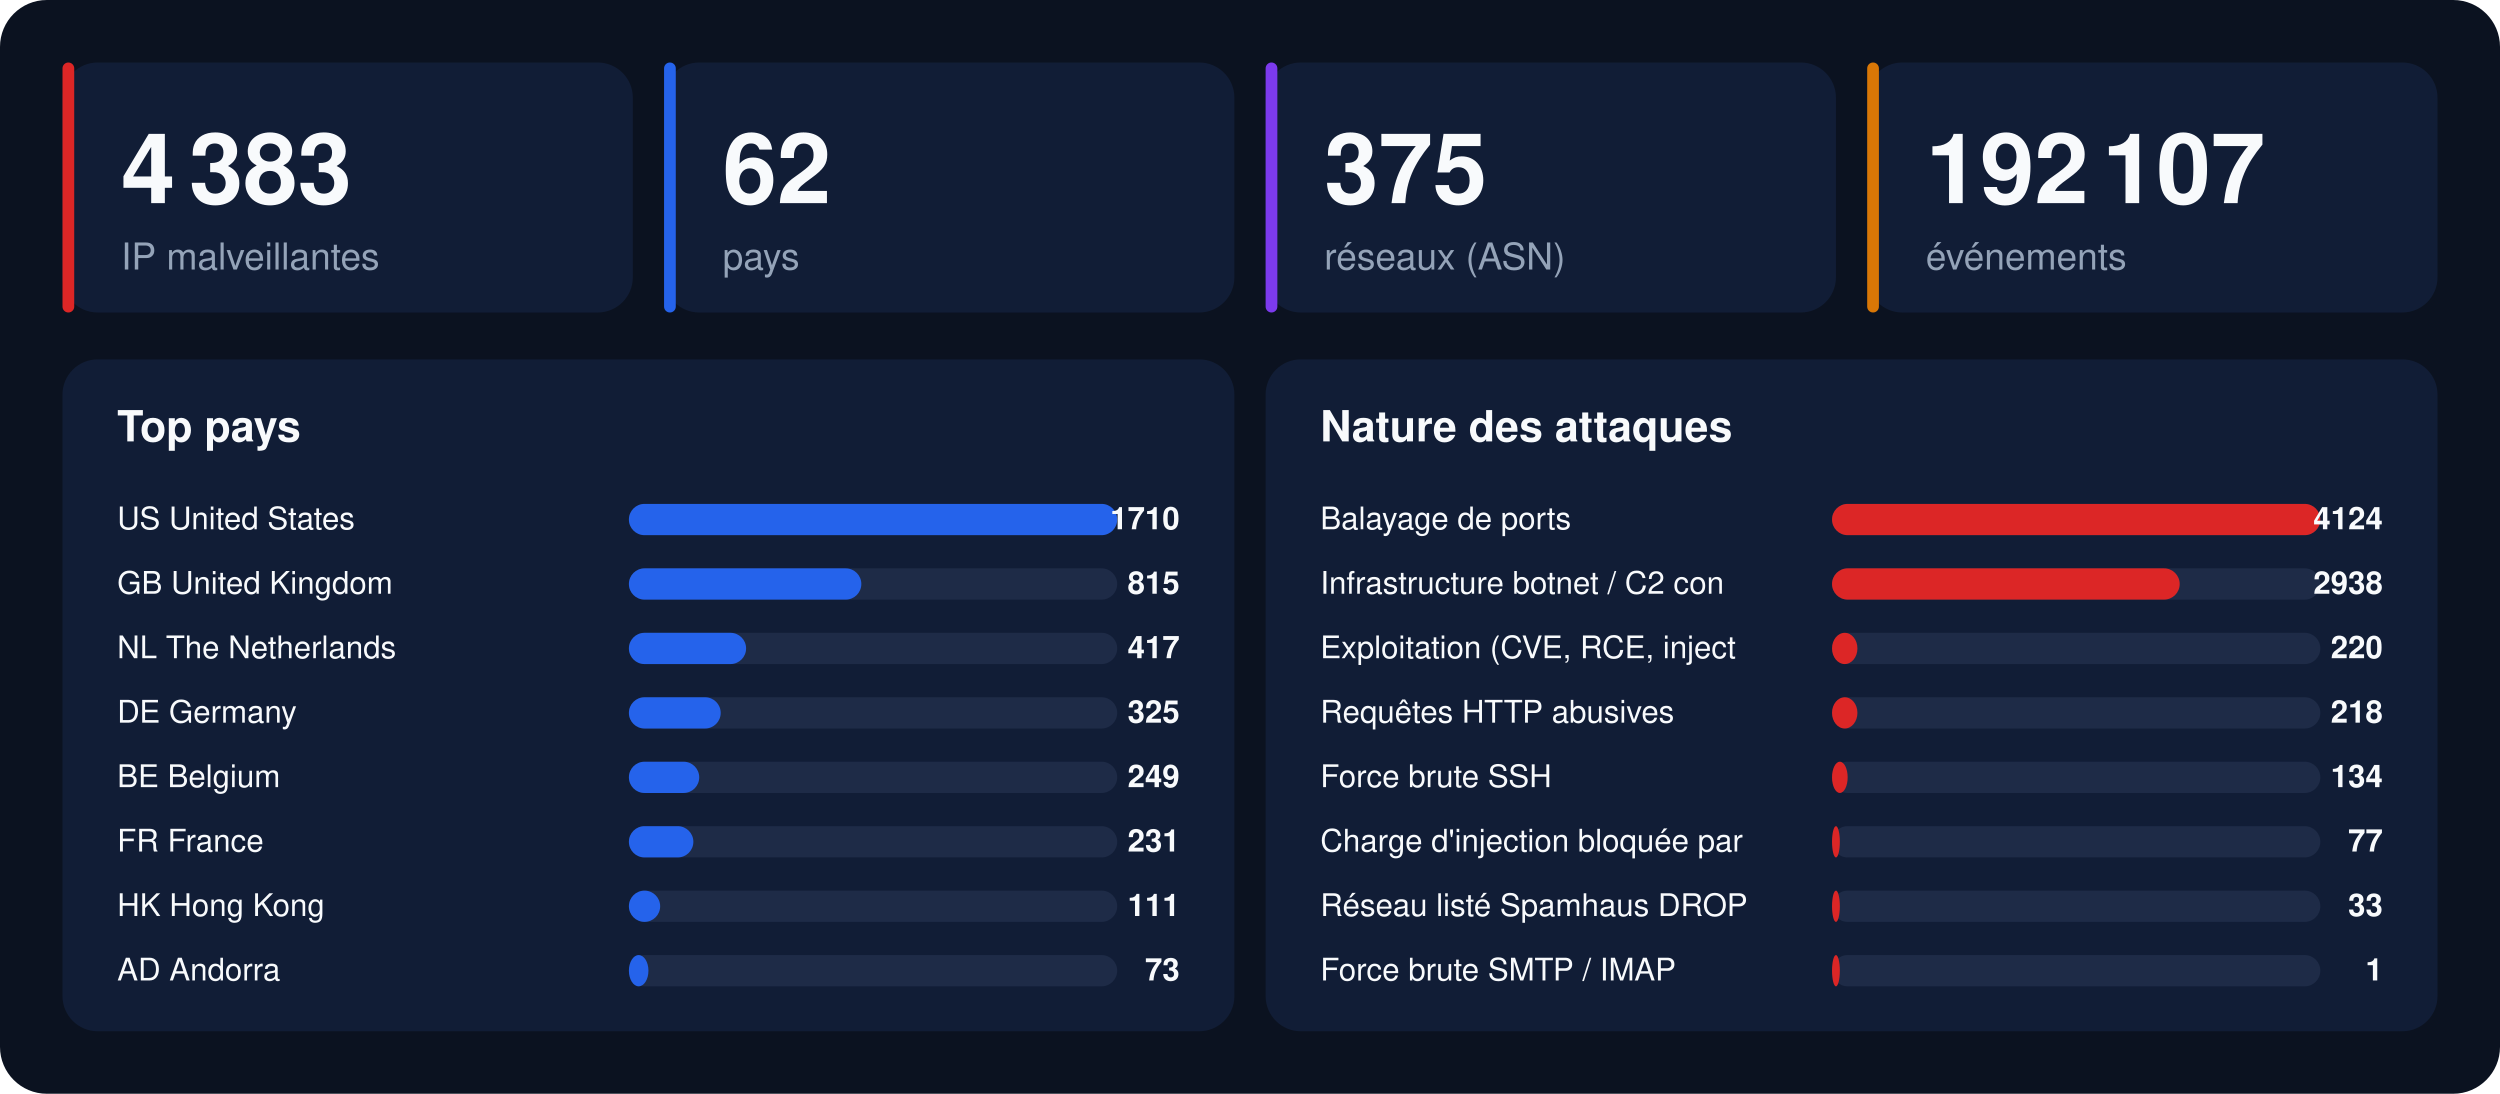
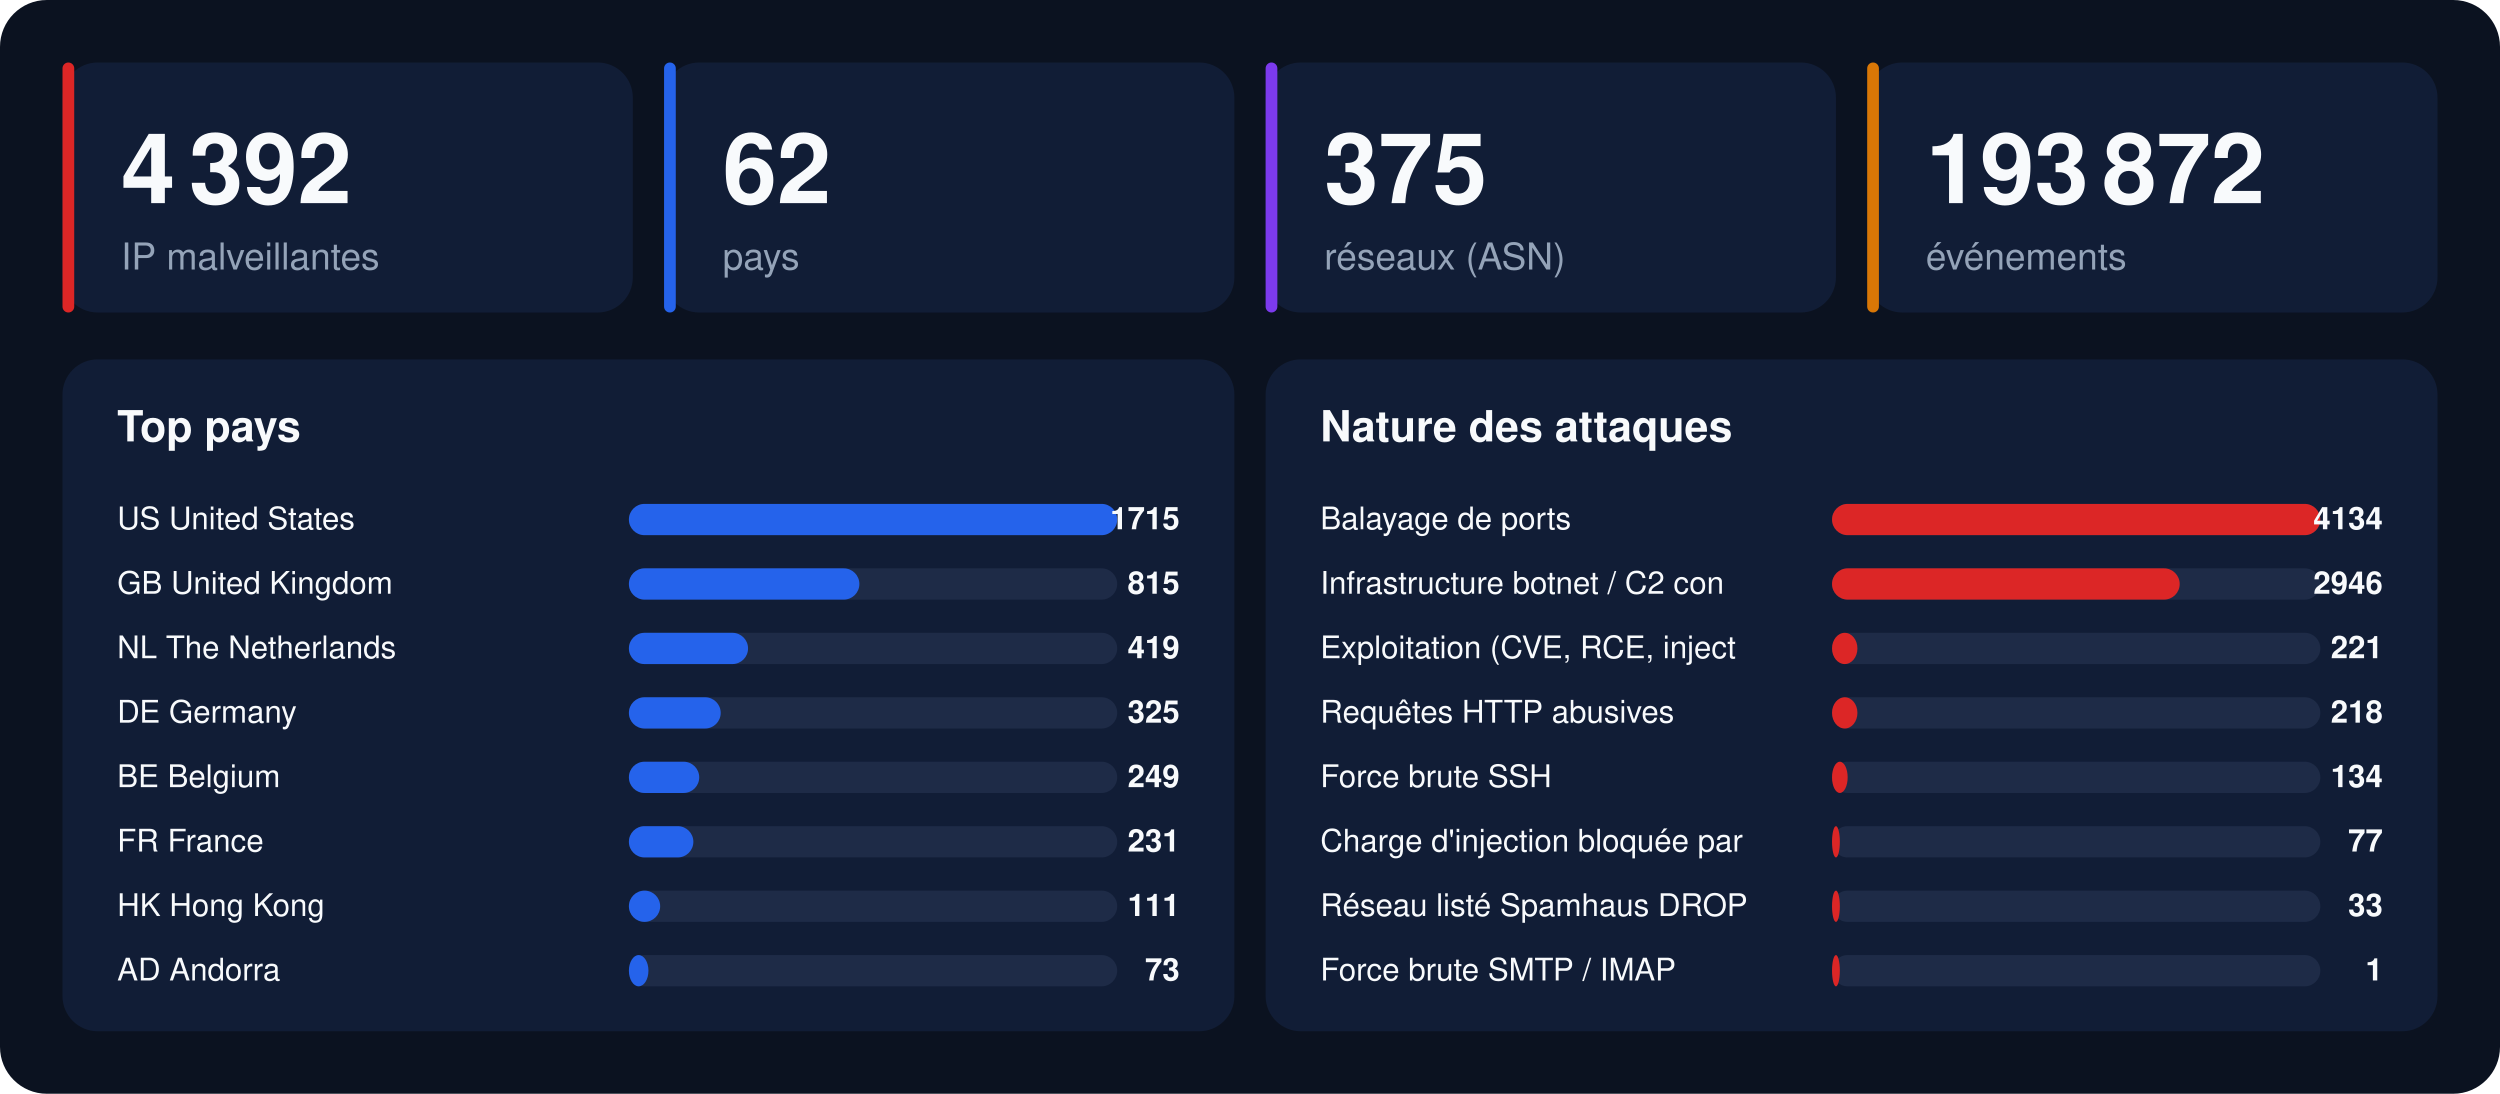
<svg xmlns="http://www.w3.org/2000/svg" width="1280" height="560" viewBox="0 0 1280 560" font-family="-apple-system,BlinkMacSystemFont,'Segoe UI',Helvetica,Arial,sans-serif">
  <rect width="1280" height="560" rx="24" fill="#0b1220" />
  <rect x="32" y="32" width="292" height="128" rx="18" fill="#111d36" />
  <rect x="32" y="32" width="6" height="128" rx="3" fill="#dc2626" />
-   <text x="62" y="104" font-size="50" font-weight="800" fill="#f8fafc">4 383</text>
+   <text x="62" y="104" font-size="50" font-weight="800" fill="#f8fafc">4 392</text>
  <text x="62" y="138" font-size="19" fill="#94a3b8">IP malveillantes</text>
  <rect x="340" y="32" width="292" height="128" rx="18" fill="#111d36" />
  <rect x="340" y="32" width="6" height="128" rx="3" fill="#2563eb" />
  <text x="370" y="104" font-size="50" font-weight="800" fill="#f8fafc">62</text>
  <text x="370" y="138" font-size="19" fill="#94a3b8">pays</text>
  <rect x="648" y="32" width="292" height="128" rx="18" fill="#111d36" />
  <rect x="648" y="32" width="6" height="128" rx="3" fill="#7c3aed" />
  <text x="678" y="104" font-size="50" font-weight="800" fill="#f8fafc">375</text>
  <text x="678" y="138" font-size="19" fill="#94a3b8">réseaux (ASN)</text>
  <rect x="956" y="32" width="292" height="128" rx="18" fill="#111d36" />
  <rect x="956" y="32" width="6" height="128" rx="3" fill="#d97706" />
-   <text x="986" y="104" font-size="50" font-weight="800" fill="#f8fafc">192 107</text>
+   <text x="986" y="104" font-size="50" font-weight="800" fill="#f8fafc">193 872</text>
  <text x="986" y="138" font-size="19" fill="#94a3b8">événements</text>
  <rect x="32" y="184" width="600" height="344" rx="18" fill="#111d36" />
  <text x="60" y="226" font-size="22" font-weight="700" fill="#f8fafc">Top pays</text>
  <text x="60" y="271" font-size="16" fill="#f8fafc">US  United States</text>
  <rect x="322" y="258" width="250" height="16" rx="8" fill="#1e2b47" />
  <rect x="322" y="258" width="250" height="16" rx="8" fill="#2563eb" />
-   <text x="604" y="271" font-size="16" font-weight="700" text-anchor="end" fill="#f8fafc">1710</text>
+   <text x="604" y="271" font-size="16" font-weight="700" text-anchor="end" fill="#f8fafc">1715</text>
  <text x="60" y="304" font-size="16" fill="#f8fafc">GB  United Kingdom</text>
  <rect x="322" y="291" width="250" height="16" rx="8" fill="#1e2b47" />
-   <rect x="322" y="291" width="119" height="16" rx="8" fill="#2563eb" />
+   <rect x="322" y="291" width="118" height="16" rx="8" fill="#2563eb" />
  <text x="604" y="304" font-size="16" font-weight="700" text-anchor="end" fill="#f8fafc">815</text>
  <text x="60" y="337" font-size="16" fill="#f8fafc">NL  The Netherlands</text>
  <rect x="322" y="324" width="250" height="16" rx="8" fill="#1e2b47" />
-   <rect x="322" y="324" width="60" height="16" rx="8" fill="#2563eb" />
-   <text x="604" y="337" font-size="16" font-weight="700" text-anchor="end" fill="#f8fafc">417</text>
+   <rect x="322" y="324" width="61" height="16" rx="8" fill="#2563eb" />
+   <text x="604" y="337" font-size="16" font-weight="700" text-anchor="end" fill="#f8fafc">419</text>
  <text x="60" y="370" font-size="16" fill="#f8fafc">DE  Germany</text>
  <rect x="322" y="357" width="250" height="16" rx="8" fill="#1e2b47" />
  <rect x="322" y="357" width="47" height="16" rx="8" fill="#2563eb" />
  <text x="604" y="370" font-size="16" font-weight="700" text-anchor="end" fill="#f8fafc">325</text>
  <text x="60" y="403" font-size="16" fill="#f8fafc">BE  Belgium</text>
  <rect x="322" y="390" width="250" height="16" rx="8" fill="#1e2b47" />
  <rect x="322" y="390" width="36" height="16" rx="8" fill="#2563eb" />
  <text x="604" y="403" font-size="16" font-weight="700" text-anchor="end" fill="#f8fafc">249</text>
  <text x="60" y="436" font-size="16" fill="#f8fafc">FR  France</text>
  <rect x="322" y="423" width="250" height="16" rx="8" fill="#1e2b47" />
  <rect x="322" y="423" width="33" height="16" rx="8" fill="#2563eb" />
  <text x="604" y="436" font-size="16" font-weight="700" text-anchor="end" fill="#f8fafc">231</text>
  <text x="60" y="469" font-size="16" fill="#f8fafc">HK  Hong Kong</text>
  <rect x="322" y="456" width="250" height="16" rx="8" fill="#1e2b47" />
  <rect x="322" y="456" width="16" height="16" rx="8" fill="#2563eb" />
  <text x="604" y="469" font-size="16" font-weight="700" text-anchor="end" fill="#f8fafc">111</text>
  <text x="60" y="502" font-size="16" fill="#f8fafc">AD  Andorra</text>
  <rect x="322" y="489" width="250" height="16" rx="8" fill="#1e2b47" />
  <rect x="322" y="489" width="10" height="16" rx="8" fill="#2563eb" />
  <text x="604" y="502" font-size="16" font-weight="700" text-anchor="end" fill="#f8fafc">73</text>
  <rect x="648" y="184" width="600" height="344" rx="18" fill="#111d36" />
  <text x="676" y="226" font-size="22" font-weight="700" fill="#f8fafc">Nature des attaques</text>
  <text x="676" y="271" font-size="16" fill="#f8fafc">Balayage de ports</text>
  <rect x="938" y="258" width="250" height="16" rx="8" fill="#1e2b47" />
  <rect x="938" y="258" width="250" height="16" rx="8" fill="#dc2626" />
-   <text x="1220" y="271" font-size="16" font-weight="700" text-anchor="end" fill="#f8fafc">4124</text>
+   <text x="1220" y="271" font-size="16" font-weight="700" text-anchor="end" fill="#f8fafc">4134</text>
  <text x="676" y="304" font-size="16" fill="#f8fafc">Infrastructure botnet / C2 con</text>
  <rect x="938" y="291" width="250" height="16" rx="8" fill="#1e2b47" />
  <rect x="938" y="291" width="178" height="16" rx="8" fill="#dc2626" />
-   <text x="1220" y="304" font-size="16" font-weight="700" text-anchor="end" fill="#f8fafc">2938</text>
+   <text x="1220" y="304" font-size="16" font-weight="700" text-anchor="end" fill="#f8fafc">2946</text>
  <text x="676" y="337" font-size="16" fill="#f8fafc">Exploitation (CVE, RCE, inject</text>
  <rect x="938" y="324" width="250" height="16" rx="8" fill="#1e2b47" />
  <rect x="938" y="324" width="13" height="16" rx="8" fill="#dc2626" />
-   <text x="1220" y="337" font-size="16" font-weight="700" text-anchor="end" fill="#f8fafc">220</text>
+   <text x="1220" y="337" font-size="16" font-weight="700" text-anchor="end" fill="#f8fafc">221</text>
  <text x="676" y="370" font-size="16" fill="#f8fafc">Requêtes HTTP abusives</text>
  <rect x="938" y="357" width="250" height="16" rx="8" fill="#1e2b47" />
  <rect x="938" y="357" width="13" height="16" rx="8" fill="#dc2626" />
  <text x="1220" y="370" font-size="16" font-weight="700" text-anchor="end" fill="#f8fafc">218</text>
  <text x="676" y="403" font-size="16" fill="#f8fafc">Force brute SSH</text>
  <rect x="938" y="390" width="250" height="16" rx="8" fill="#1e2b47" />
  <rect x="938" y="390" width="8" height="16" rx="8" fill="#dc2626" />
  <text x="1220" y="403" font-size="16" font-weight="700" text-anchor="end" fill="#f8fafc">134</text>
  <text x="676" y="436" font-size="16" fill="#f8fafc">Charge d'injection bloquée par</text>
  <rect x="938" y="423" width="250" height="16" rx="8" fill="#1e2b47" />
  <rect x="938" y="423" width="4" height="16" rx="8" fill="#dc2626" />
  <text x="1220" y="436" font-size="16" font-weight="700" text-anchor="end" fill="#f8fafc">77</text>
  <text x="676" y="469" font-size="16" fill="#f8fafc">Réseau listé Spamhaus DROP</text>
  <rect x="938" y="456" width="250" height="16" rx="8" fill="#1e2b47" />
  <rect x="938" y="456" width="4" height="16" rx="8" fill="#dc2626" />
  <text x="1220" y="469" font-size="16" font-weight="700" text-anchor="end" fill="#f8fafc">33</text>
  <text x="676" y="502" font-size="16" fill="#f8fafc">Force brute SMTP / IMAP</text>
  <rect x="938" y="489" width="250" height="16" rx="8" fill="#1e2b47" />
  <rect x="938" y="489" width="4" height="16" rx="8" fill="#dc2626" />
  <text x="1220" y="502" font-size="16" font-weight="700" text-anchor="end" fill="#f8fafc">1</text>
</svg>
